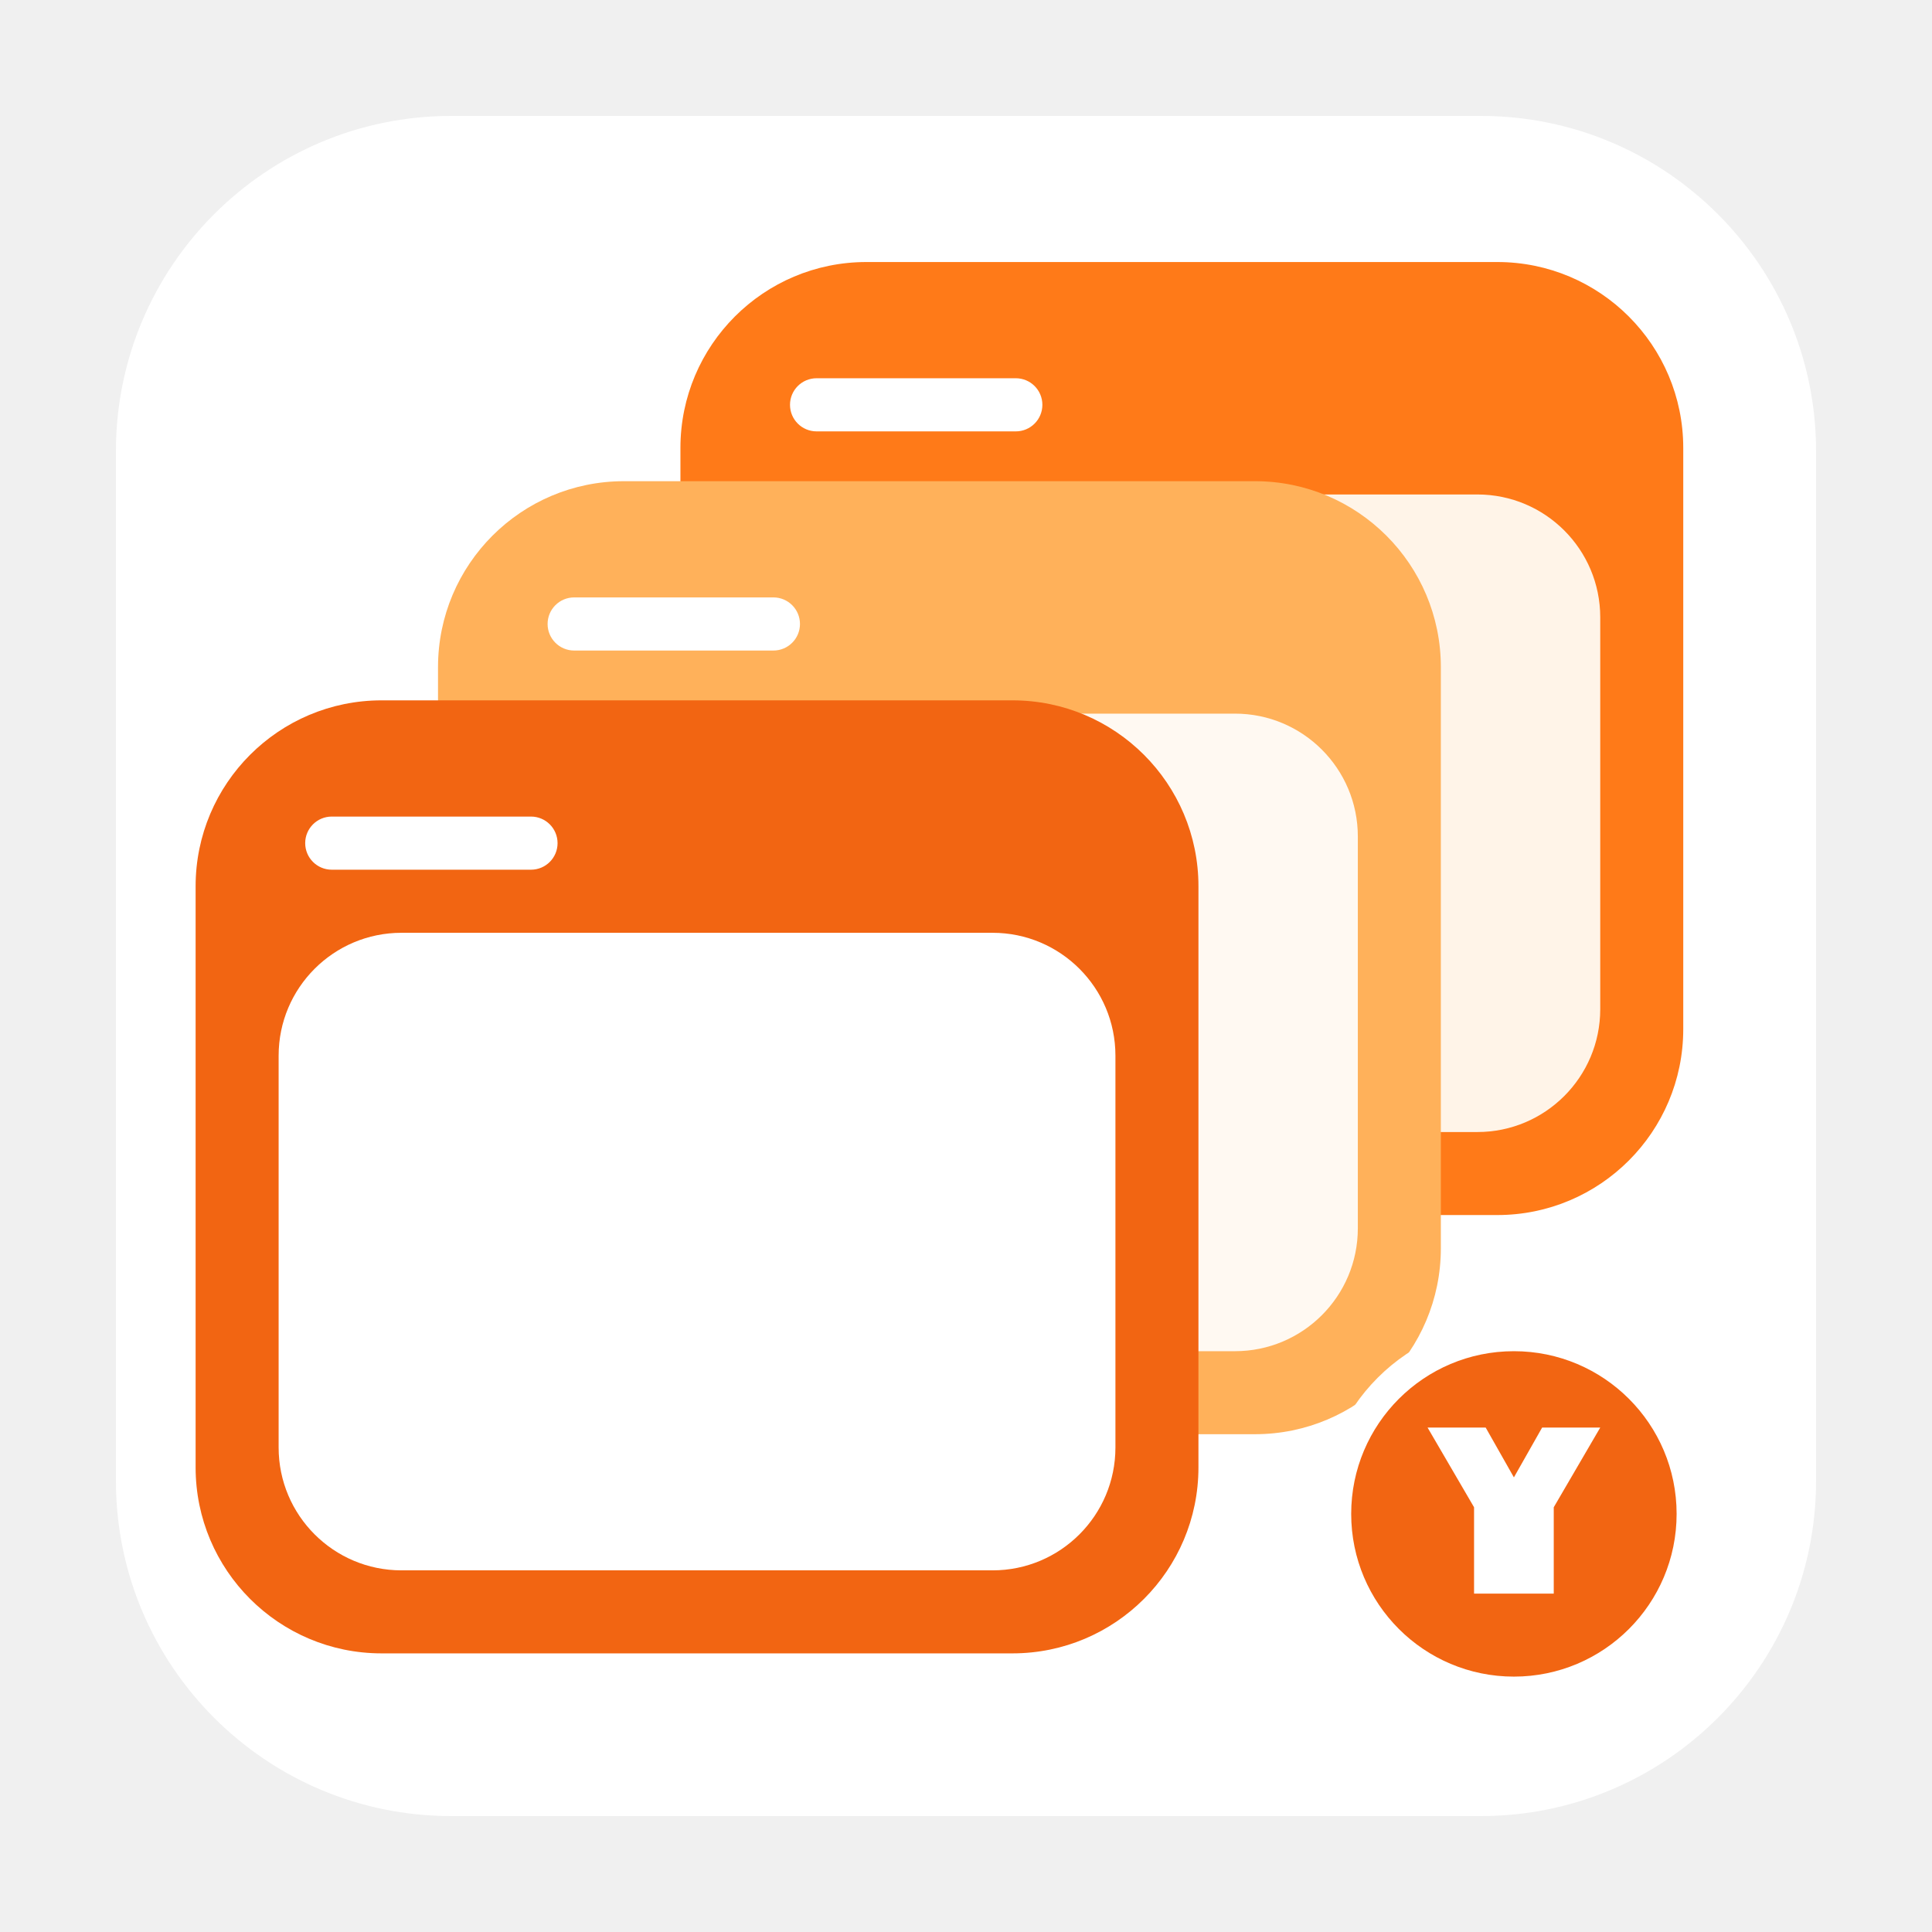
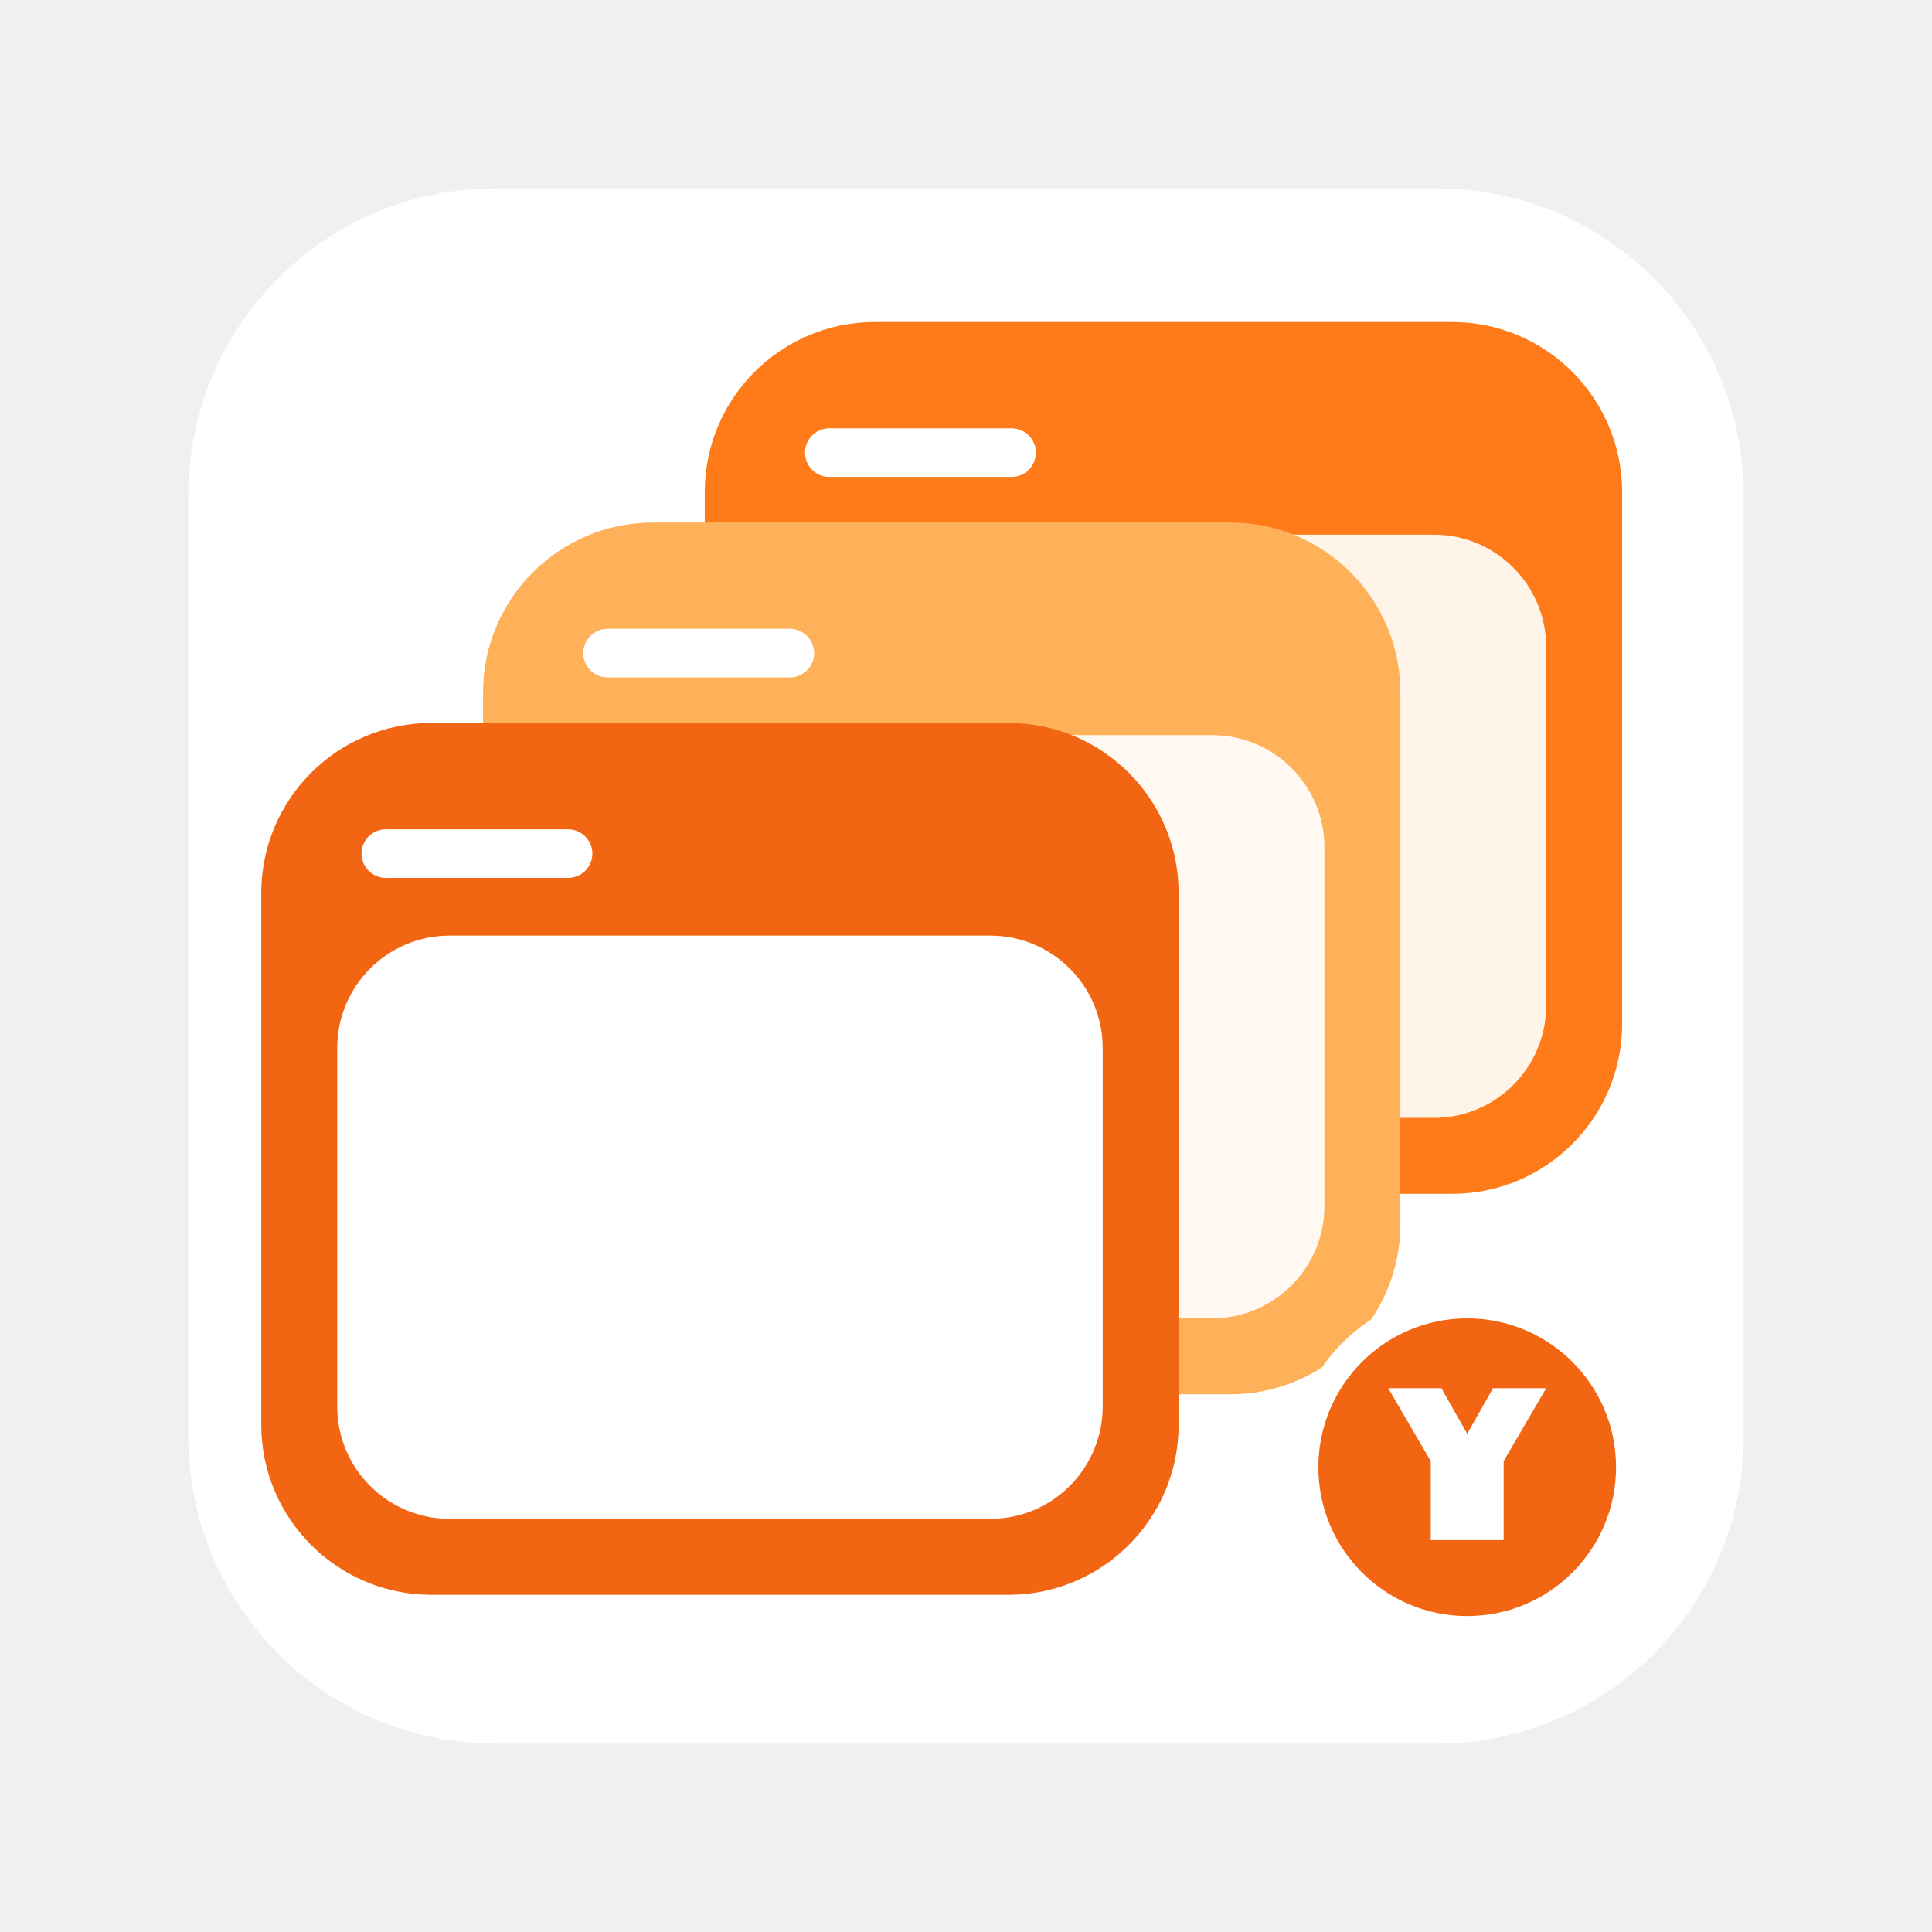
<svg xmlns="http://www.w3.org/2000/svg" width="1024" height="1024" viewBox="0 0 1024 1024" fill="none">
-   <g transform="translate(61.44 61.44) scale(0.88)">
+   <g transform="translate(99.84 99.84) scale(0.805)">
    <rect width="1024" height="1024" rx="202" fill="#FFFFFF" />
    <rect x="340" y="88" width="604" height="574" rx="112" fill="#FF7A18" />
    <rect x="406" y="158" width="152" height="32" rx="16" fill="#FFFFFF" />
    <rect x="390" y="228" width="504" height="384" rx="74" fill="#FFF4E8" />
    <rect x="194" y="220" width="604" height="574" rx="112" fill="#FFB15A" />
    <rect x="260" y="290" width="152" height="32" rx="16" fill="#FFFFFF" />
    <rect x="244" y="360" width="504" height="384" rx="74" fill="#FFF9F2" />
    <rect x="48" y="352" width="604" height="574" rx="112" fill="#F26512" />
    <rect x="114" y="422" width="152" height="32" rx="16" fill="#FFFFFF" />
    <rect x="98" y="492" width="504" height="384" rx="74" fill="#FFFFFF" />
    <circle cx="842" cy="842" r="116" fill="#FFFFFF" />
    <circle cx="842" cy="842" r="98" fill="#F26512" />
    <path d="M790 790H825L842 820L859 790H894L866 838V890H818V838L790 790Z" fill="#FFFFFF" />
  </g>
</svg>
